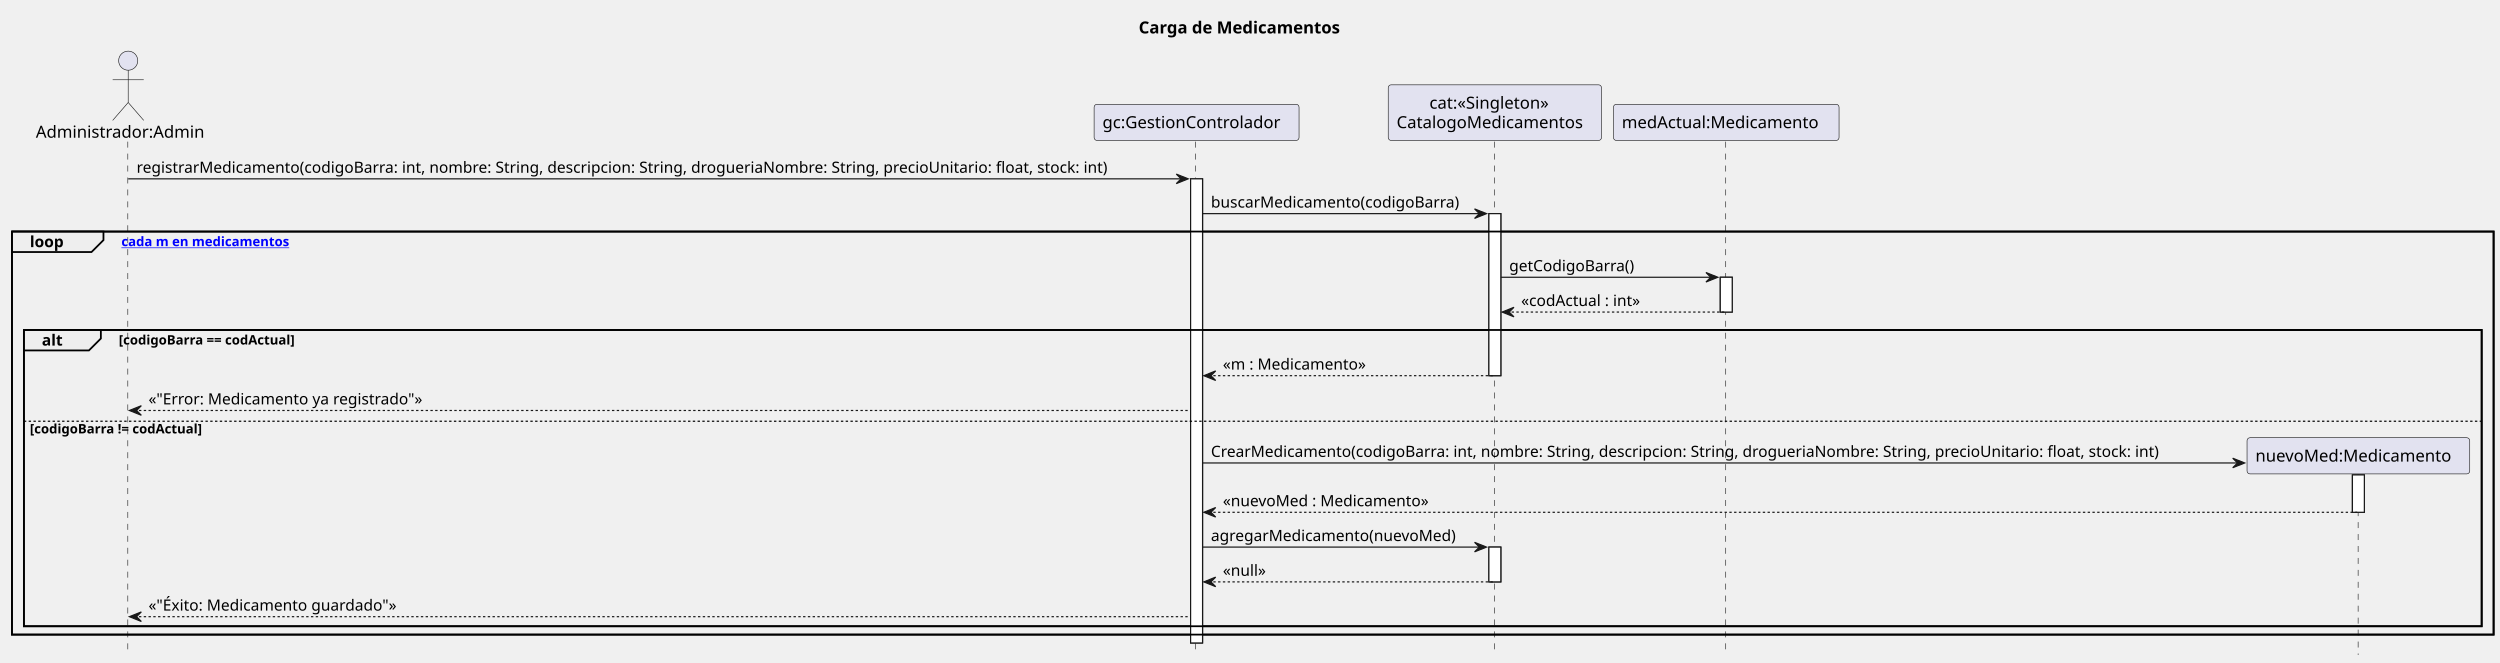
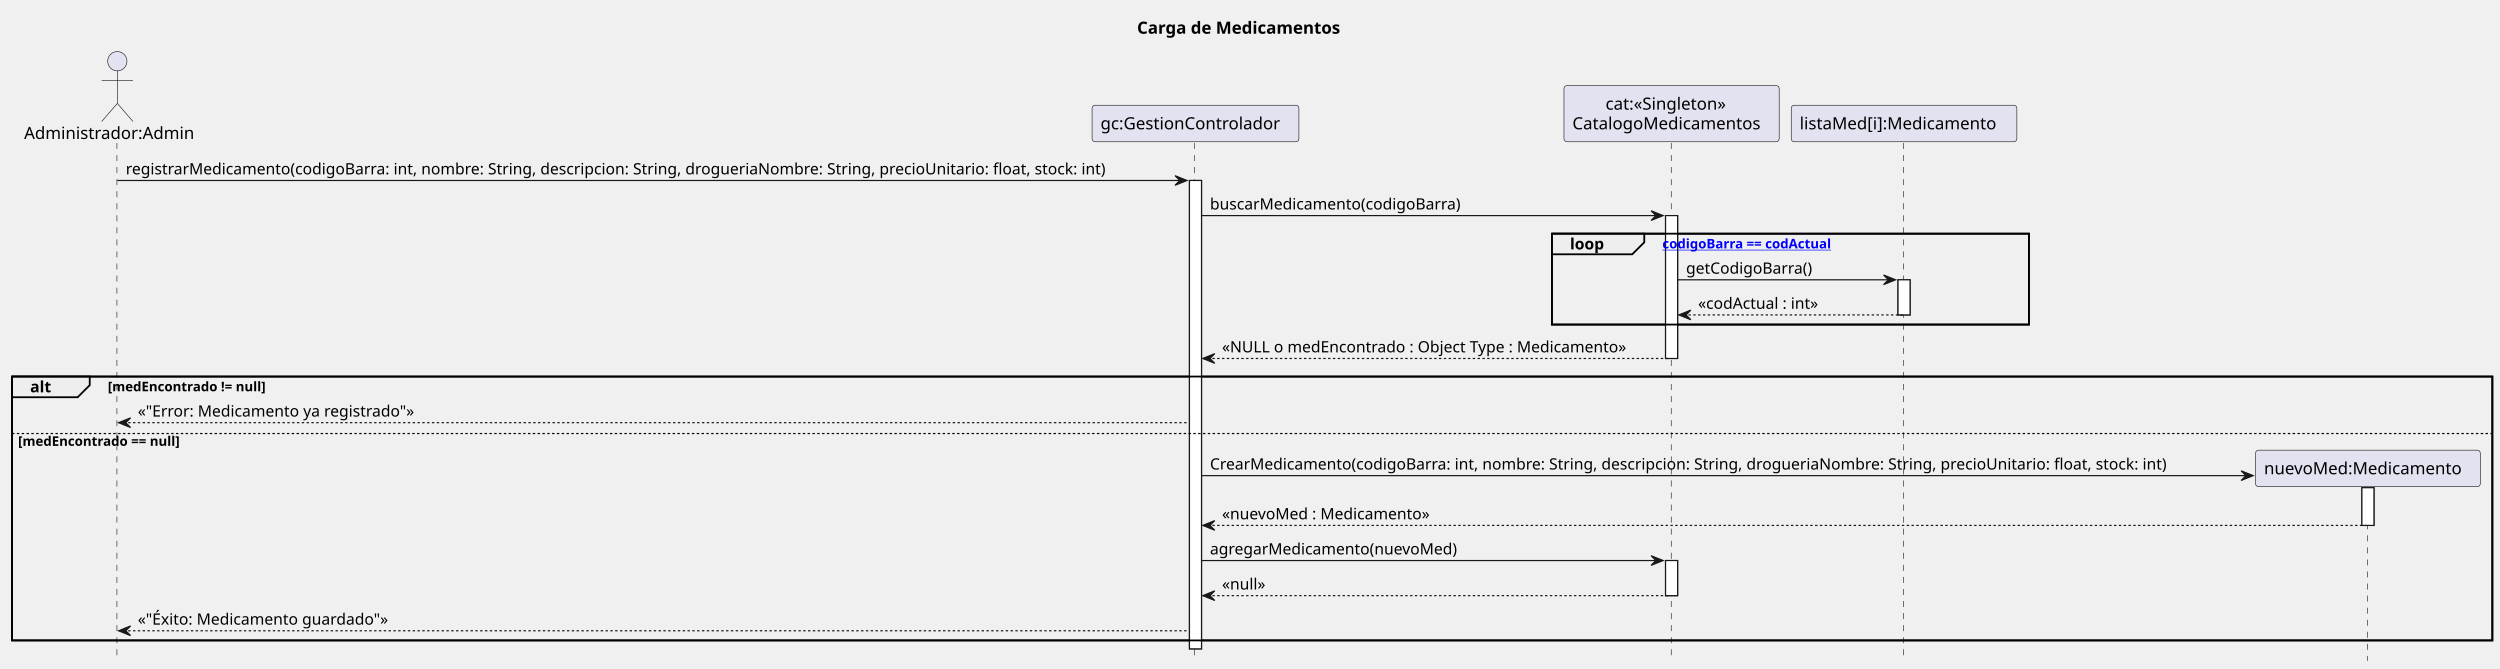
- <svg xmlns="http://www.w3.org/2000/svg" xmlns:xlink="http://www.w3.org/1999/xlink" contentStyleType="text/css" data-diagram-type="SEQUENCE" height="555px" preserveAspectRatio="none" style="width:2093px;height:555px;background:#FFFFFF;" version="1.1" viewBox="0 0 2093 555" width="2093px" zoomAndPan="magnify">
+ <svg xmlns="http://www.w3.org/2000/svg" xmlns:xlink="http://www.w3.org/1999/xlink" contentStyleType="text/css" data-diagram-type="SEQUENCE" height="555px" preserveAspectRatio="none" style="width:2074px;height:555px;background:#FFFFFF;" version="1.1" viewBox="0 0 2074 555" width="2074px" zoomAndPan="magnify">
  <defs />
  <g>
-     <text fill="#000000" font-family="sans-serif" font-size="14" font-weight="bold" lengthAdjust="spacing" textLength="190.046" x="953.304" y="27.995">Carga de Medicamentos</text>
+     <text fill="#000000" font-family="sans-serif" font-size="14" font-weight="bold" lengthAdjust="spacing" textLength="190.046" x="943.304" y="27.995">Carga de Medicamentos</text>
    <g>
-       <rect fill="#FFFFFF" height="388.562" style="stroke:#181818;stroke-width:1;" width="10" x="996.778" y="149.727" />
+       <rect fill="#FFFFFF" height="388.562" style="stroke:#181818;stroke-width:1;" width="10" x="986.778" y="149.727" />
    </g>
    <g>
-       <rect fill="#FFFFFF" height="135.664" style="stroke:#181818;stroke-width:1;" width="10" x="1246.499" y="178.859" />
+       <rect fill="#FFFFFF" height="118.531" style="stroke:#181818;stroke-width:1;" width="10" x="1381.738" y="178.859" />
    </g>
    <g>
-       <rect fill="#FFFFFF" height="29.133" style="stroke:#181818;stroke-width:1;" width="10" x="1246.499" y="458.023" />
+       <rect fill="#FFFFFF" height="29.133" style="stroke:#181818;stroke-width:1;" width="10" x="1381.738" y="465.023" />
    </g>
    <g>
-       <rect fill="#FFFFFF" height="29.133" style="stroke:#181818;stroke-width:1;" width="10" x="1440.215" y="232.125" />
+       <rect fill="#FFFFFF" height="29.133" style="stroke:#181818;stroke-width:1;" width="10" x="1574.599" y="232.125" />
    </g>
    <g>
-       <rect fill="#FFFFFF" height="31.297" style="stroke:#181818;stroke-width:1;" width="10" x="1969.439" y="397.594" />
+       <rect fill="#FFFFFF" height="31.297" style="stroke:#181818;stroke-width:1;" width="10" x="1959.439" y="404.594" />
    </g>
-     <rect fill="none" height="337.43" style="stroke:#000000;stroke-width:1.5;" width="2077.654" x="10" y="193.859" />
-     <rect fill="none" height="248.031" style="stroke:#000000;stroke-width:1.5;" width="2057.654" x="20" y="276.258" />
+     <rect fill="none" height="75.398" style="stroke:#000000;stroke-width:1.5;" width="395.723" x="1287.464" y="193.859" />
+     <rect fill="none" height="218.898" style="stroke:#000000;stroke-width:1.5;" width="2057.654" x="10" y="312.391" />
    <g class="participant-lifeline" data-entity-uid="part1" data-qualified-name="admin" id="part1-lifeline">
      <g>
-         <rect fill="#000000" fill-opacity="0" height="429.695" width="8" x="103.331" y="118.594" />
-         <line style="stroke:#181818;stroke-width:0.5;stroke-dasharray:5,5;" x1="107" x2="107" y1="118.594" y2="548.289" />
+         <rect fill="#000000" fill-opacity="0" height="429.695" width="8" x="93.331" y="118.594" />
+         <line style="stroke:#181818;stroke-width:0.5;stroke-dasharray:5,5;" x1="97" x2="97" y1="118.594" y2="548.289" />
      </g>
    </g>
    <g class="participant-lifeline" data-entity-uid="part2" data-qualified-name="ctrl" id="part2-lifeline">
      <g>
-         <rect fill="#000000" fill-opacity="0" height="429.695" width="8" x="997.778" y="118.594" />
-         <line style="stroke:#181818;stroke-width:0.5;stroke-dasharray:5,5;" x1="1000.991" x2="1000.991" y1="118.594" y2="548.289" />
+         <rect fill="#000000" fill-opacity="0" height="429.695" width="8" x="987.778" y="118.594" />
+         <line style="stroke:#181818;stroke-width:0.5;stroke-dasharray:5,5;" x1="990.991" x2="990.991" y1="118.594" y2="548.289" />
      </g>
    </g>
    <g class="participant-lifeline" data-entity-uid="part3" data-qualified-name="cat" id="part3-lifeline">
      <g>
-         <rect fill="#000000" fill-opacity="0" height="429.695" width="8" x="1247.499" y="118.594" />
-         <line style="stroke:#181818;stroke-width:0.5;stroke-dasharray:5,5;" x1="1251.225" x2="1251.225" y1="118.594" y2="548.289" />
+         <rect fill="#000000" fill-opacity="0" height="429.695" width="8" x="1382.738" y="118.594" />
+         <line style="stroke:#181818;stroke-width:0.5;stroke-dasharray:5,5;" x1="1386.464" x2="1386.464" y1="118.594" y2="548.289" />
      </g>
    </g>
    <g class="participant-lifeline" data-entity-uid="part4" data-qualified-name="med_actual" id="part4-lifeline">
      <g>
-         <rect fill="#000000" fill-opacity="0" height="429.695" width="8" x="1441.215" y="118.594" />
-         <line style="stroke:#181818;stroke-width:0.5;stroke-dasharray:5,5;" x1="1444.773" x2="1444.773" y1="118.594" y2="548.289" />
+         <rect fill="#000000" fill-opacity="0" height="429.695" width="8" x="1575.599" y="118.594" />
+         <line style="stroke:#181818;stroke-width:0.5;stroke-dasharray:5,5;" x1="1579.012" x2="1579.012" y1="118.594" y2="548.289" />
      </g>
    </g>
    <g class="participant-lifeline" data-entity-uid="part5" data-qualified-name="nuevo_med" id="part5-lifeline">
      <g>
-         <rect fill="#000000" fill-opacity="0" height="151.18" width="8" x="1970.439" y="397.109" />
-         <line style="stroke:#181818;stroke-width:0.5;stroke-dasharray:5,5;" x1="1974.225" x2="1974.225" y1="397.109" y2="548.289" />
+         <rect fill="#000000" fill-opacity="0" height="144.18" width="8" x="1960.439" y="404.109" />
+         <line style="stroke:#181818;stroke-width:0.5;stroke-dasharray:5,5;" x1="1964.225" x2="1964.225" y1="404.109" y2="548.289" />
      </g>
    </g>
    <g class="participant participant-head" data-entity-uid="part1" data-qualified-name="admin" id="part1-head">
-       <text fill="#000000" font-family="sans-serif" font-size="14" lengthAdjust="spacing" textLength="148.661" x="30" y="115.292">Administrador:Admin</text>
-       <ellipse cx="107.331" cy="50.797" fill="#E2E2F0" rx="8" ry="8" style="stroke:#181818;stroke-width:0.5;" />
-       <path d="M107.331,58.797 L107.331,85.797 M94.331,66.797 L120.331,66.797 M107.331,85.797 L94.331,100.797 M107.331,85.797 L120.331,100.797" fill="none" style="stroke:#181818;stroke-width:0.5;" />
+       <text fill="#000000" font-family="sans-serif" font-size="14" lengthAdjust="spacing" textLength="148.661" x="20" y="115.292">Administrador:Admin</text>
+       <ellipse cx="97.331" cy="50.797" fill="#E2E2F0" rx="8" ry="8" style="stroke:#181818;stroke-width:0.5;" />
+       <path d="M97.331,58.797 L97.331,85.797 M84.331,66.797 L110.331,66.797 M97.331,85.797 L84.331,100.797 M97.331,85.797 L110.331,100.797" fill="none" style="stroke:#181818;stroke-width:0.5;" />
    </g>
    <g class="participant participant-head" data-entity-uid="part2" data-qualified-name="ctrl" id="part2-head">
-       <rect fill="#E2E2F0" height="30.297" rx="2.5" ry="2.5" style="stroke:#181818;stroke-width:0.5;" width="171.575" x="915.991" y="87.297" />
-       <text fill="#000000" font-family="sans-serif" font-size="14" lengthAdjust="spacing" textLength="157.575" x="922.991" y="107.292">gc:GestionControlador</text>
+       <rect fill="#E2E2F0" height="30.297" rx="2.5" ry="2.5" style="stroke:#181818;stroke-width:0.5;" width="171.575" x="905.991" y="87.297" />
+       <text fill="#000000" font-family="sans-serif" font-size="14" lengthAdjust="spacing" textLength="157.575" x="912.991" y="107.292">gc:GestionControlador</text>
    </g>
    <g class="participant participant-head" data-entity-uid="part3" data-qualified-name="cat" id="part3-head">
-       <rect fill="#E2E2F0" height="46.594" rx="2.5" ry="2.5" style="stroke:#181818;stroke-width:0.5;" width="178.548" x="1162.225" y="71" />
-       <text fill="#000000" font-family="sans-serif" font-size="14" lengthAdjust="spacing" textLength="109.58" x="1196.709" y="90.995">cat:«Singleton»</text>
-       <text fill="#000000" font-family="sans-serif" font-size="14" lengthAdjust="spacing" textLength="164.548" x="1169.225" y="107.292">CatalogoMedicamentos</text>
+       <rect fill="#E2E2F0" height="46.594" rx="2.5" ry="2.5" style="stroke:#181818;stroke-width:0.5;" width="178.548" x="1297.464" y="71" />
+       <text fill="#000000" font-family="sans-serif" font-size="14" lengthAdjust="spacing" textLength="109.58" x="1331.948" y="90.995">cat:«Singleton»</text>
+       <text fill="#000000" font-family="sans-serif" font-size="14" lengthAdjust="spacing" textLength="164.548" x="1304.464" y="107.292">CatalogoMedicamentos</text>
    </g>
    <g class="participant participant-head" data-entity-uid="part4" data-qualified-name="med_actual" id="part4-head">
-       <rect fill="#E2E2F0" height="30.297" rx="2.5" ry="2.5" style="stroke:#181818;stroke-width:0.5;" width="188.884" x="1350.773" y="87.297" />
-       <text fill="#000000" font-family="sans-serif" font-size="14" lengthAdjust="spacing" textLength="174.884" x="1357.773" y="107.292">medActual:Medicamento</text>
+       <rect fill="#E2E2F0" height="30.297" rx="2.5" ry="2.5" style="stroke:#181818;stroke-width:0.5;" width="187.175" x="1486.012" y="87.297" />
+       <text fill="#000000" font-family="sans-serif" font-size="14" lengthAdjust="spacing" textLength="173.175" x="1493.012" y="107.292">listaMed[i]:Medicamento</text>
    </g>
    <g>
-       <rect fill="#FFFFFF" height="388.562" style="stroke:#181818;stroke-width:1;" width="10" x="996.778" y="149.727" />
+       <rect fill="#FFFFFF" height="388.562" style="stroke:#181818;stroke-width:1;" width="10" x="986.778" y="149.727" />
    </g>
    <g>
-       <rect fill="#FFFFFF" height="135.664" style="stroke:#181818;stroke-width:1;" width="10" x="1246.499" y="178.859" />
+       <rect fill="#FFFFFF" height="118.531" style="stroke:#181818;stroke-width:1;" width="10" x="1381.738" y="178.859" />
    </g>
    <g>
-       <rect fill="#FFFFFF" height="29.133" style="stroke:#181818;stroke-width:1;" width="10" x="1246.499" y="458.023" />
+       <rect fill="#FFFFFF" height="29.133" style="stroke:#181818;stroke-width:1;" width="10" x="1381.738" y="465.023" />
    </g>
    <g>
-       <rect fill="#FFFFFF" height="29.133" style="stroke:#181818;stroke-width:1;" width="10" x="1440.215" y="232.125" />
+       <rect fill="#FFFFFF" height="29.133" style="stroke:#181818;stroke-width:1;" width="10" x="1574.599" y="232.125" />
    </g>
    <g>
-       <rect fill="#FFFFFF" height="31.297" style="stroke:#181818;stroke-width:1;" width="10" x="1969.439" y="397.594" />
+       <rect fill="#FFFFFF" height="31.297" style="stroke:#181818;stroke-width:1;" width="10" x="1959.439" y="404.594" />
    </g>
    <g class="message" data-entity-1="part1" data-entity-2="part2" id="msg1">
-       <polygon fill="#181818" points="984.778,145.727,994.778,149.727,984.778,153.727,988.778,149.727" style="stroke:#181818;stroke-width:1;" />
-       <line style="stroke:#181818;stroke-width:1;" x1="107.331" x2="990.778" y1="149.727" y2="149.727" />
-       <text fill="#000000" font-family="sans-serif" font-size="13" lengthAdjust="spacing" textLength="870.448" x="114.331" y="144.661">registrarMedicamento(codigoBarra: int, nombre: String, descripcion: String, drogueriaNombre: String, precioUnitario: float, stock: int)</text>
+       <polygon fill="#181818" points="974.778,145.727,984.778,149.727,974.778,153.727,978.778,149.727" style="stroke:#181818;stroke-width:1;" />
+       <line style="stroke:#181818;stroke-width:1;" x1="97.331" x2="980.778" y1="149.727" y2="149.727" />
+       <text fill="#000000" font-family="sans-serif" font-size="13" lengthAdjust="spacing" textLength="870.448" x="104.331" y="144.661">registrarMedicamento(codigoBarra: int, nombre: String, descripcion: String, drogueriaNombre: String, precioUnitario: float, stock: int)</text>
    </g>
    <g class="message" data-entity-1="part2" data-entity-2="part3" id="msg2">
-       <polygon fill="#181818" points="1234.499,174.859,1244.499,178.859,1234.499,182.859,1238.499,178.859" style="stroke:#181818;stroke-width:1;" />
-       <line style="stroke:#181818;stroke-width:1;" x1="1006.778" x2="1240.499" y1="178.859" y2="178.859" />
-       <text fill="#000000" font-family="sans-serif" font-size="13" lengthAdjust="spacing" textLength="220.721" x="1013.778" y="173.793">buscarMedicamento(codigoBarra)</text>
+       <polygon fill="#181818" points="1369.738,174.859,1379.738,178.859,1369.738,182.859,1373.738,178.859" style="stroke:#181818;stroke-width:1;" />
+       <line style="stroke:#181818;stroke-width:1;" x1="996.778" x2="1375.738" y1="178.859" y2="178.859" />
+       <text fill="#000000" font-family="sans-serif" font-size="13" lengthAdjust="spacing" textLength="220.721" x="1003.778" y="173.793">buscarMedicamento(codigoBarra)</text>
    </g>
-     <path d="M10,193.859 L86.624,193.859 L86.624,200.992 L76.624,210.992 L10,210.992 L10,193.859" fill="#EEEEEE" style="stroke:#000000;stroke-width:1.5;" />
-     <rect fill="none" height="337.43" style="stroke:#000000;stroke-width:1.5;" width="2077.654" x="10" y="193.859" />
-     <text fill="#000000" font-family="sans-serif" font-size="13" font-weight="bold" lengthAdjust="spacing" textLength="31.624" x="25" y="206.926">loop</text>
-     <a href="para" target="_top" title="para" xlink:actuate="onRequest" xlink:href="para" xlink:show="new" xlink:title="para" xlink:type="simple">
-       <text fill="#0000FF" font-family="sans-serif" font-size="11" font-weight="bold" lengthAdjust="spacing" text-decoration="underline" textLength="158.109" x="101.624" y="206.07">cada m en medicamentos</text>
+     <path d="M1287.464,193.859 L1364.088,193.859 L1364.088,200.992 L1354.088,210.992 L1287.464,210.992 L1287.464,193.859" fill="#EEEEEE" style="stroke:#000000;stroke-width:1.5;" />
+     <rect fill="none" height="75.398" style="stroke:#000000;stroke-width:1.5;" width="395.723" x="1287.464" y="193.859" />
+     <text fill="#000000" font-family="sans-serif" font-size="13" font-weight="bold" lengthAdjust="spacing" textLength="31.624" x="1302.464" y="206.926">loop</text>
+     <a href="hasta" target="_top" title="hasta" xlink:actuate="onRequest" xlink:href="hasta" xlink:show="new" xlink:title="hasta" xlink:type="simple">
+       <text fill="#0000FF" font-family="sans-serif" font-size="11" font-weight="bold" lengthAdjust="spacing" text-decoration="underline" textLength="162.594" x="1379.088" y="206.07">codigoBarra == codActual</text>
    </a>
    <g class="message" data-entity-1="part3" data-entity-2="part4" id="msg3">
-       <polygon fill="#181818" points="1428.215,228.125,1438.215,232.125,1428.215,236.125,1432.215,232.125" style="stroke:#181818;stroke-width:1;" />
-       <line style="stroke:#181818;stroke-width:1;" x1="1256.499" x2="1434.215" y1="232.125" y2="232.125" />
-       <text fill="#000000" font-family="sans-serif" font-size="13" lengthAdjust="spacing" textLength="112.131" x="1263.499" y="227.059">getCodigoBarra()</text>
+       <polygon fill="#181818" points="1562.599,228.125,1572.599,232.125,1562.599,236.125,1566.599,232.125" style="stroke:#181818;stroke-width:1;" />
+       <line style="stroke:#181818;stroke-width:1;" x1="1391.738" x2="1568.599" y1="232.125" y2="232.125" />
+       <text fill="#000000" font-family="sans-serif" font-size="13" lengthAdjust="spacing" textLength="112.131" x="1398.738" y="227.059">getCodigoBarra()</text>
    </g>
    <g class="message" data-entity-1="part4" data-entity-2="part3" id="msg4">
-       <polygon fill="#181818" points="1267.499,257.258,1257.499,261.258,1267.499,265.258,1263.499,261.258" style="stroke:#181818;stroke-width:1;" />
-       <line style="stroke:#181818;stroke-width:1;stroke-dasharray:2,2;" x1="1261.499" x2="1444.215" y1="261.258" y2="261.258" />
-       <text fill="#000000" font-family="sans-serif" font-size="13" lengthAdjust="spacing" textLength="109.808" x="1273.499" y="256.192">«codActual : int»</text>
+       <polygon fill="#181818" points="1402.738,257.258,1392.738,261.258,1402.738,265.258,1398.738,261.258" style="stroke:#181818;stroke-width:1;" />
+       <line style="stroke:#181818;stroke-width:1;stroke-dasharray:2,2;" x1="1396.738" x2="1578.599" y1="261.258" y2="261.258" />
+       <text fill="#000000" font-family="sans-serif" font-size="13" lengthAdjust="spacing" textLength="109.808" x="1408.738" y="256.192">«codActual : int»</text>
    </g>
-     <path d="M20,276.258 L84.443,276.258 L84.443,283.391 L74.443,293.391 L20,293.391 L20,276.258" fill="#EEEEEE" style="stroke:#000000;stroke-width:1.5;" />
-     <rect fill="none" height="248.031" style="stroke:#000000;stroke-width:1.5;" width="2057.654" x="20" y="276.258" />
-     <text fill="#000000" font-family="sans-serif" font-size="13" font-weight="bold" lengthAdjust="spacing" textLength="19.443" x="35" y="289.325">alt</text>
-     <text fill="#000000" font-family="sans-serif" font-size="11" font-weight="bold" lengthAdjust="spacing" textLength="172.648" x="99.443" y="288.468">[codigoBarra == codActual]</text>
    <g class="message" data-entity-1="part3" data-entity-2="part2" id="msg5">
-       <polygon fill="#181818" points="1017.778,310.523,1007.778,314.523,1017.778,318.523,1013.778,314.523" style="stroke:#181818;stroke-width:1;" />
-       <line style="stroke:#181818;stroke-width:1;stroke-dasharray:2,2;" x1="1011.778" x2="1250.499" y1="314.523" y2="314.523" />
-       <text fill="#000000" font-family="sans-serif" font-size="13" lengthAdjust="spacing" textLength="129.359" x="1023.778" y="309.457">«m : Medicamento»</text>
+       <polygon fill="#181818" points="1007.778,293.391,997.778,297.391,1007.778,301.391,1003.778,297.391" style="stroke:#181818;stroke-width:1;" />
+       <line style="stroke:#181818;stroke-width:1;stroke-dasharray:2,2;" x1="1001.778" x2="1385.738" y1="297.391" y2="297.391" />
+       <text fill="#000000" font-family="sans-serif" font-size="13" lengthAdjust="spacing" textLength="360.959" x="1013.778" y="292.325">«NULL o medEncontrado : Object Type : Medicamento»</text>
    </g>
+     <path d="M10,312.391 L74.443,312.391 L74.443,319.523 L64.443,329.523 L10,329.523 L10,312.391" fill="#EEEEEE" style="stroke:#000000;stroke-width:1.5;" />
+     <rect fill="none" height="218.898" style="stroke:#000000;stroke-width:1.5;" width="2057.654" x="10" y="312.391" />
+     <text fill="#000000" font-family="sans-serif" font-size="13" font-weight="bold" lengthAdjust="spacing" textLength="19.443" x="25" y="325.457">alt</text>
+     <text fill="#000000" font-family="sans-serif" font-size="11" font-weight="bold" lengthAdjust="spacing" textLength="152.738" x="89.443" y="324.601">[medEncontrado != null]</text>
    <g class="message" data-entity-1="part2" data-entity-2="part1" id="msg6">
-       <polygon fill="#181818" points="118.331,339.656,108.331,343.656,118.331,347.656,114.331,343.656" style="stroke:#181818;stroke-width:1;" />
-       <line style="stroke:#181818;stroke-width:1;stroke-dasharray:2,2;" x1="112.331" x2="995.778" y1="343.656" y2="343.656" />
-       <text fill="#000000" font-family="sans-serif" font-size="13" lengthAdjust="spacing" textLength="247.241" x="124.331" y="338.59">«"Error: Medicamento ya registrado"»</text>
+       <polygon fill="#181818" points="108.331,346.656,98.331,350.656,108.331,354.656,104.331,350.656" style="stroke:#181818;stroke-width:1;" />
+       <line style="stroke:#181818;stroke-width:1;stroke-dasharray:2,2;" x1="102.331" x2="985.778" y1="350.656" y2="350.656" />
+       <text fill="#000000" font-family="sans-serif" font-size="13" lengthAdjust="spacing" textLength="247.241" x="114.331" y="345.59">«"Error: Medicamento ya registrado"»</text>
    </g>
-     <line style="stroke:#000000;stroke-width:1;stroke-dasharray:2,2;" x1="20" x2="2077.654" y1="352.656" y2="352.656" />
-     <text fill="#000000" font-family="sans-serif" font-size="11" font-weight="bold" lengthAdjust="spacing" textLength="168.448" x="25" y="362.867">[codigoBarra != codActual]</text>
+     <line style="stroke:#000000;stroke-width:1;stroke-dasharray:2,2;" x1="10" x2="2067.654" y1="359.656" y2="359.656" />
+     <text fill="#000000" font-family="sans-serif" font-size="11" font-weight="bold" lengthAdjust="spacing" textLength="156.938" x="15" y="369.867">[medEncontrado == null]</text>
    <g class="message" data-entity-1="part2" data-entity-2="part5" id="msg7">
-       <polygon fill="#181818" points="1869.225,383.594,1879.225,387.594,1869.225,391.594,1873.225,387.594" style="stroke:#181818;stroke-width:1;" />
-       <line style="stroke:#181818;stroke-width:1;" x1="1006.778" x2="1875.225" y1="387.594" y2="387.594" />
-       <text fill="#000000" font-family="sans-serif" font-size="13" lengthAdjust="spacing" textLength="850.446" x="1013.778" y="382.528">CrearMedicamento(codigoBarra: int, nombre: String, descripcion: String, drogueriaNombre: String, precioUnitario: float, stock: int)</text>
+       <polygon fill="#181818" points="1859.225,390.594,1869.225,394.594,1859.225,398.594,1863.225,394.594" style="stroke:#181818;stroke-width:1;" />
+       <line style="stroke:#181818;stroke-width:1;" x1="996.778" x2="1865.225" y1="394.594" y2="394.594" />
+       <text fill="#000000" font-family="sans-serif" font-size="13" lengthAdjust="spacing" textLength="850.446" x="1003.778" y="389.528">CrearMedicamento(codigoBarra: int, nombre: String, descripcion: String, drogueriaNombre: String, precioUnitario: float, stock: int)</text>
    </g>
-     <rect fill="#E2E2F0" height="30.297" rx="2.5" ry="2.5" style="stroke:#181818;stroke-width:0.5;" width="186.43" x="1881.225" y="366.461" />
-     <text fill="#000000" font-family="sans-serif" font-size="14" lengthAdjust="spacing" textLength="172.43" x="1888.225" y="386.456">nuevoMed:Medicamento</text>
+     <rect fill="#E2E2F0" height="30.297" rx="2.5" ry="2.5" style="stroke:#181818;stroke-width:0.5;" width="186.43" x="1871.225" y="373.461" />
+     <text fill="#000000" font-family="sans-serif" font-size="14" lengthAdjust="spacing" textLength="172.43" x="1878.225" y="393.456">nuevoMed:Medicamento</text>
    <g class="message" data-entity-1="part5" data-entity-2="part2" id="msg9">
-       <polygon fill="#181818" points="1017.778,424.891,1007.778,428.891,1017.778,432.891,1013.778,428.891" style="stroke:#181818;stroke-width:1;" />
-       <line style="stroke:#181818;stroke-width:1;stroke-dasharray:2,2;" x1="1011.778" x2="1973.439" y1="428.891" y2="428.891" />
-       <text fill="#000000" font-family="sans-serif" font-size="13" lengthAdjust="spacing" textLength="184.285" x="1023.778" y="423.825">«nuevoMed : Medicamento»</text>
+       <polygon fill="#181818" points="1007.778,431.891,997.778,435.891,1007.778,439.891,1003.778,435.891" style="stroke:#181818;stroke-width:1;" />
+       <line style="stroke:#181818;stroke-width:1;stroke-dasharray:2,2;" x1="1001.778" x2="1963.439" y1="435.891" y2="435.891" />
+       <text fill="#000000" font-family="sans-serif" font-size="13" lengthAdjust="spacing" textLength="184.285" x="1013.778" y="430.825">«nuevoMed : Medicamento»</text>
    </g>
    <g class="message" data-entity-1="part2" data-entity-2="part3" id="msg10">
-       <polygon fill="#181818" points="1234.499,454.023,1244.499,458.023,1234.499,462.023,1238.499,458.023" style="stroke:#181818;stroke-width:1;" />
-       <line style="stroke:#181818;stroke-width:1;" x1="1006.778" x2="1240.499" y1="458.023" y2="458.023" />
-       <text fill="#000000" font-family="sans-serif" font-size="13" lengthAdjust="spacing" textLength="217.001" x="1013.778" y="452.957">agregarMedicamento(nuevoMed)</text>
+       <polygon fill="#181818" points="1369.738,461.023,1379.738,465.023,1369.738,469.023,1373.738,465.023" style="stroke:#181818;stroke-width:1;" />
+       <line style="stroke:#181818;stroke-width:1;" x1="996.778" x2="1375.738" y1="465.023" y2="465.023" />
+       <text fill="#000000" font-family="sans-serif" font-size="13" lengthAdjust="spacing" textLength="217.001" x="1003.778" y="459.957">agregarMedicamento(nuevoMed)</text>
    </g>
    <g class="message" data-entity-1="part3" data-entity-2="part2" id="msg11">
-       <polygon fill="#181818" points="1017.778,483.156,1007.778,487.156,1017.778,491.156,1013.778,487.156" style="stroke:#181818;stroke-width:1;" />
-       <line style="stroke:#181818;stroke-width:1;stroke-dasharray:2,2;" x1="1011.778" x2="1250.499" y1="487.156" y2="487.156" />
-       <text fill="#000000" font-family="sans-serif" font-size="13" lengthAdjust="spacing" textLength="39.609" x="1023.778" y="482.09">«null»</text>
+       <polygon fill="#181818" points="1007.778,490.156,997.778,494.156,1007.778,498.156,1003.778,494.156" style="stroke:#181818;stroke-width:1;" />
+       <line style="stroke:#181818;stroke-width:1;stroke-dasharray:2,2;" x1="1001.778" x2="1385.738" y1="494.156" y2="494.156" />
+       <text fill="#000000" font-family="sans-serif" font-size="13" lengthAdjust="spacing" textLength="39.609" x="1013.778" y="489.09">«null»</text>
    </g>
    <g class="message" data-entity-1="part2" data-entity-2="part1" id="msg12">
-       <polygon fill="#181818" points="118.331,512.289,108.331,516.289,118.331,520.289,114.331,516.289" style="stroke:#181818;stroke-width:1;" />
-       <line style="stroke:#181818;stroke-width:1;stroke-dasharray:2,2;" x1="112.331" x2="995.778" y1="516.289" y2="516.289" />
-       <text fill="#000000" font-family="sans-serif" font-size="13" lengthAdjust="spacing" textLength="223.45" x="124.331" y="511.223">«"Éxito: Medicamento guardado"»</text>
+       <polygon fill="#181818" points="108.331,519.289,98.331,523.289,108.331,527.289,104.331,523.289" style="stroke:#181818;stroke-width:1;" />
+       <line style="stroke:#181818;stroke-width:1;stroke-dasharray:2,2;" x1="102.331" x2="985.778" y1="523.289" y2="523.289" />
+       <text fill="#000000" font-family="sans-serif" font-size="13" lengthAdjust="spacing" textLength="223.45" x="114.331" y="518.223">«"Éxito: Medicamento guardado"»</text>
    </g>
  </g>
</svg>
